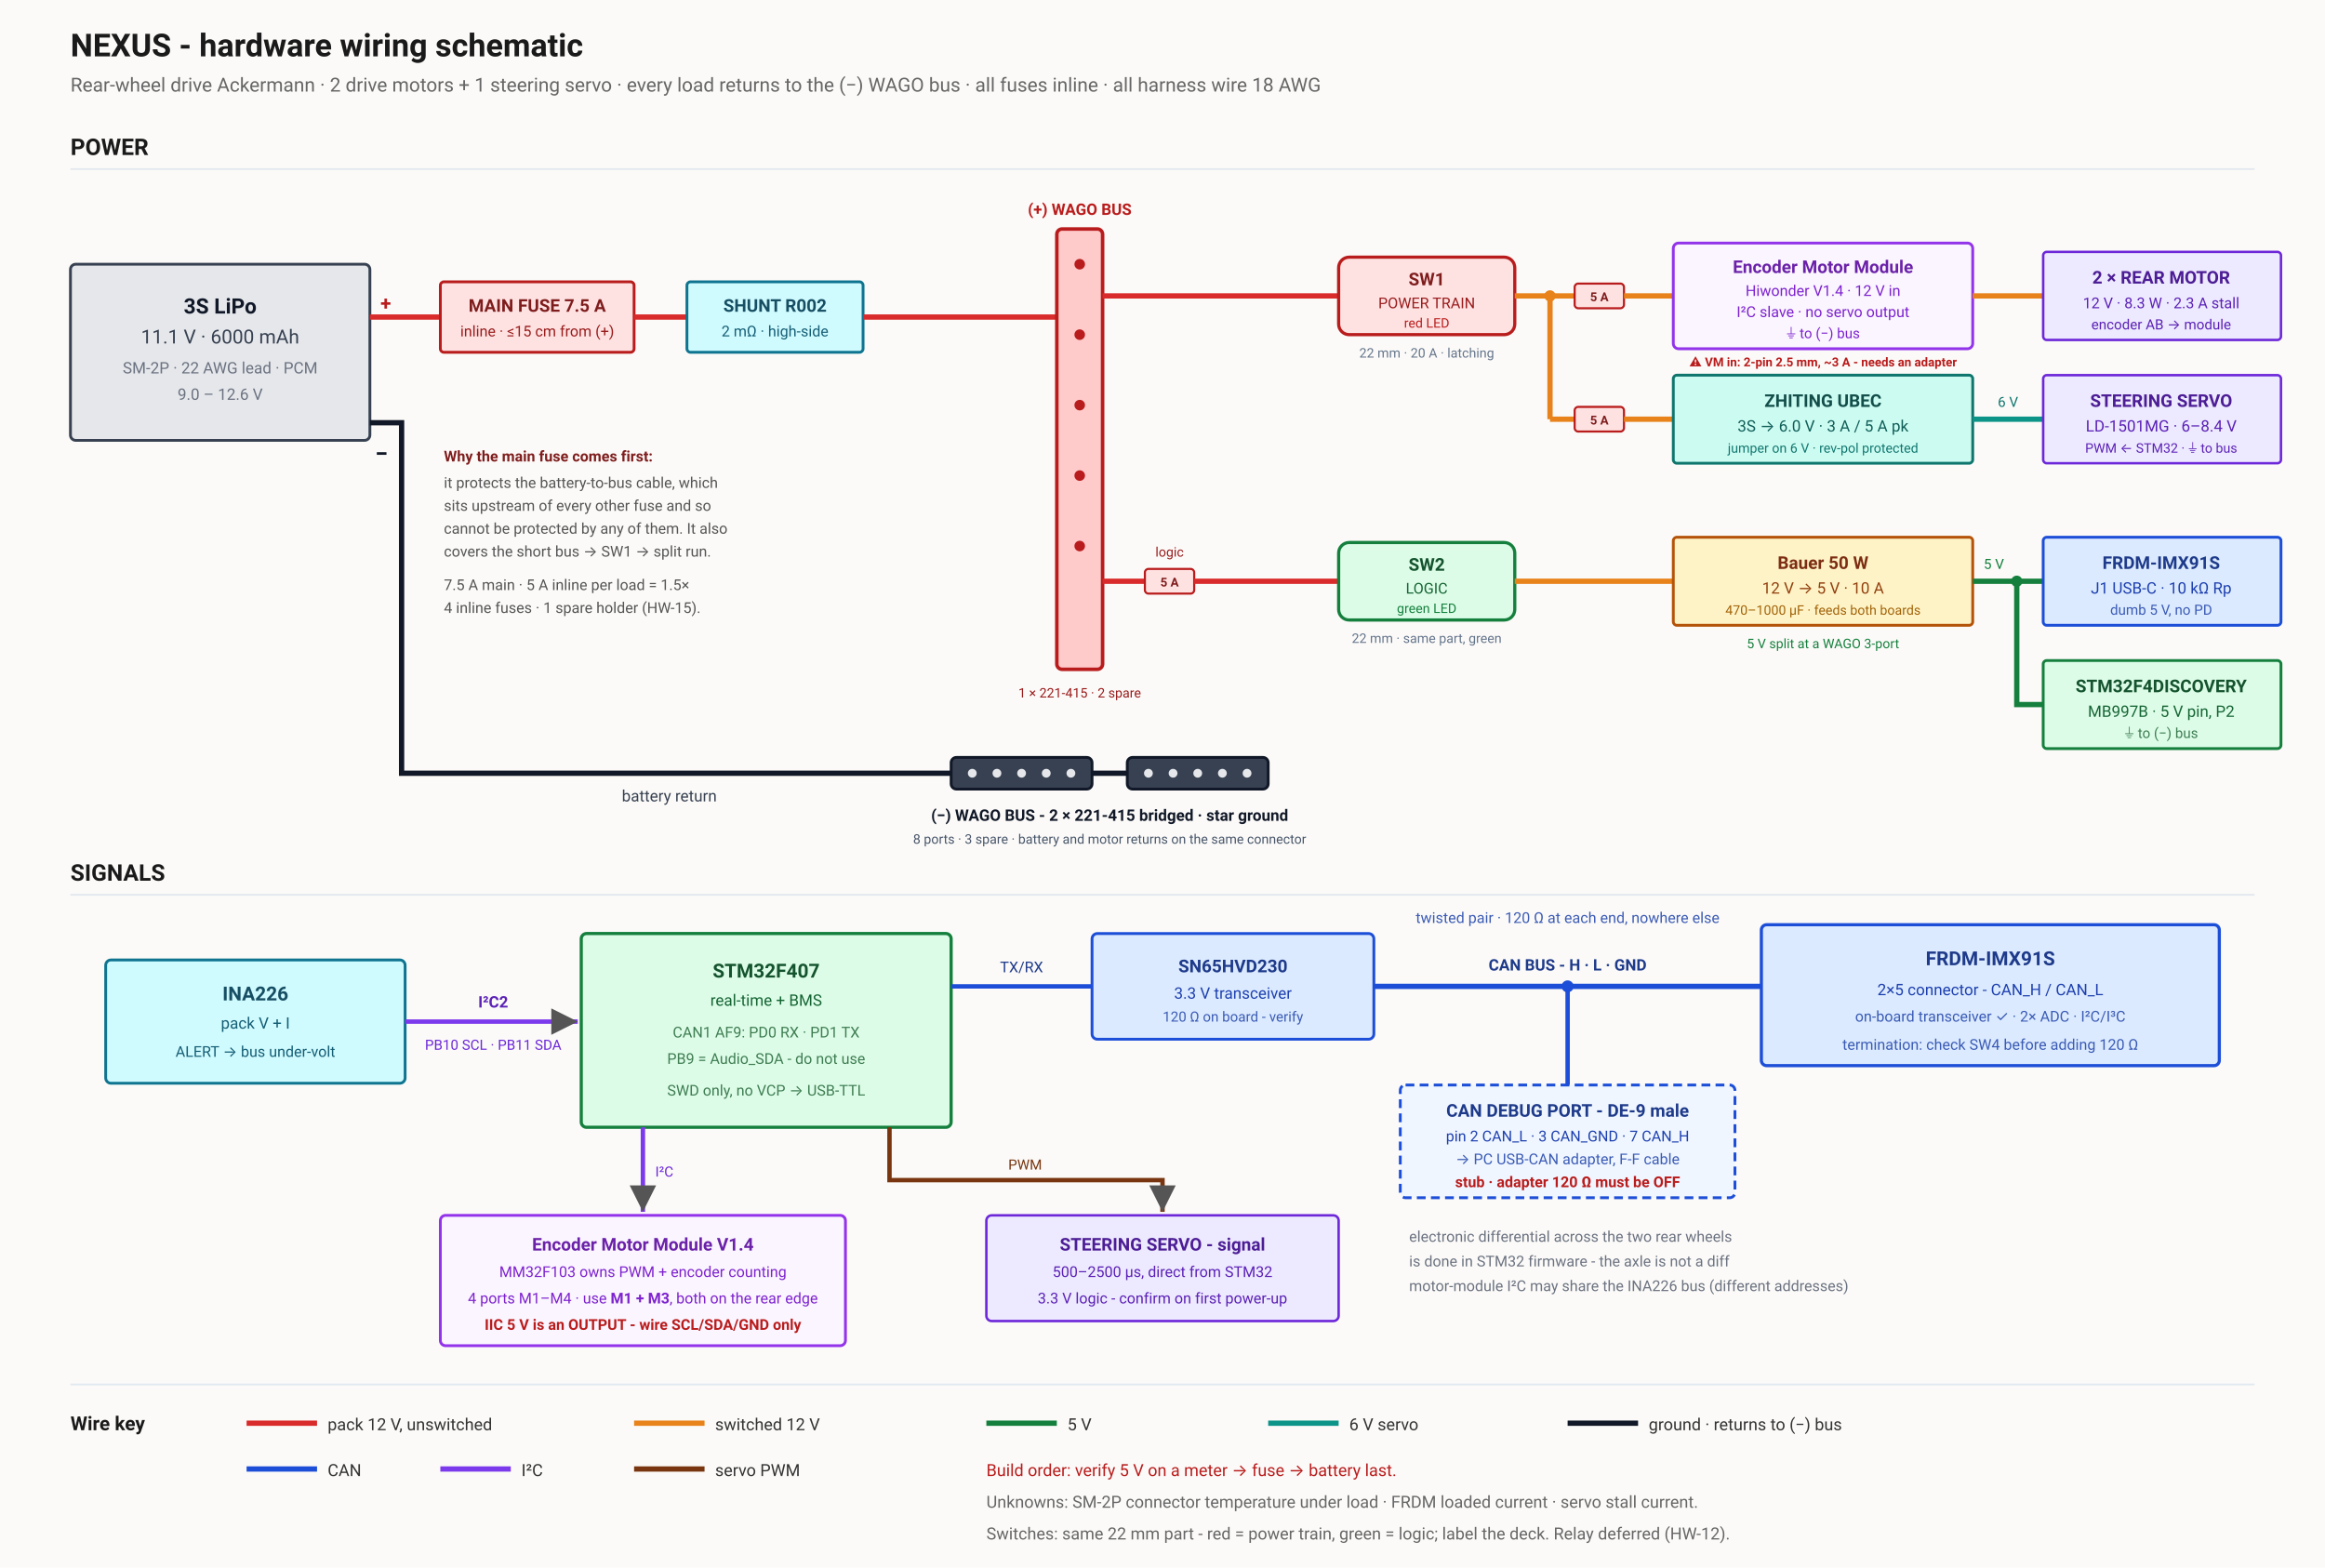
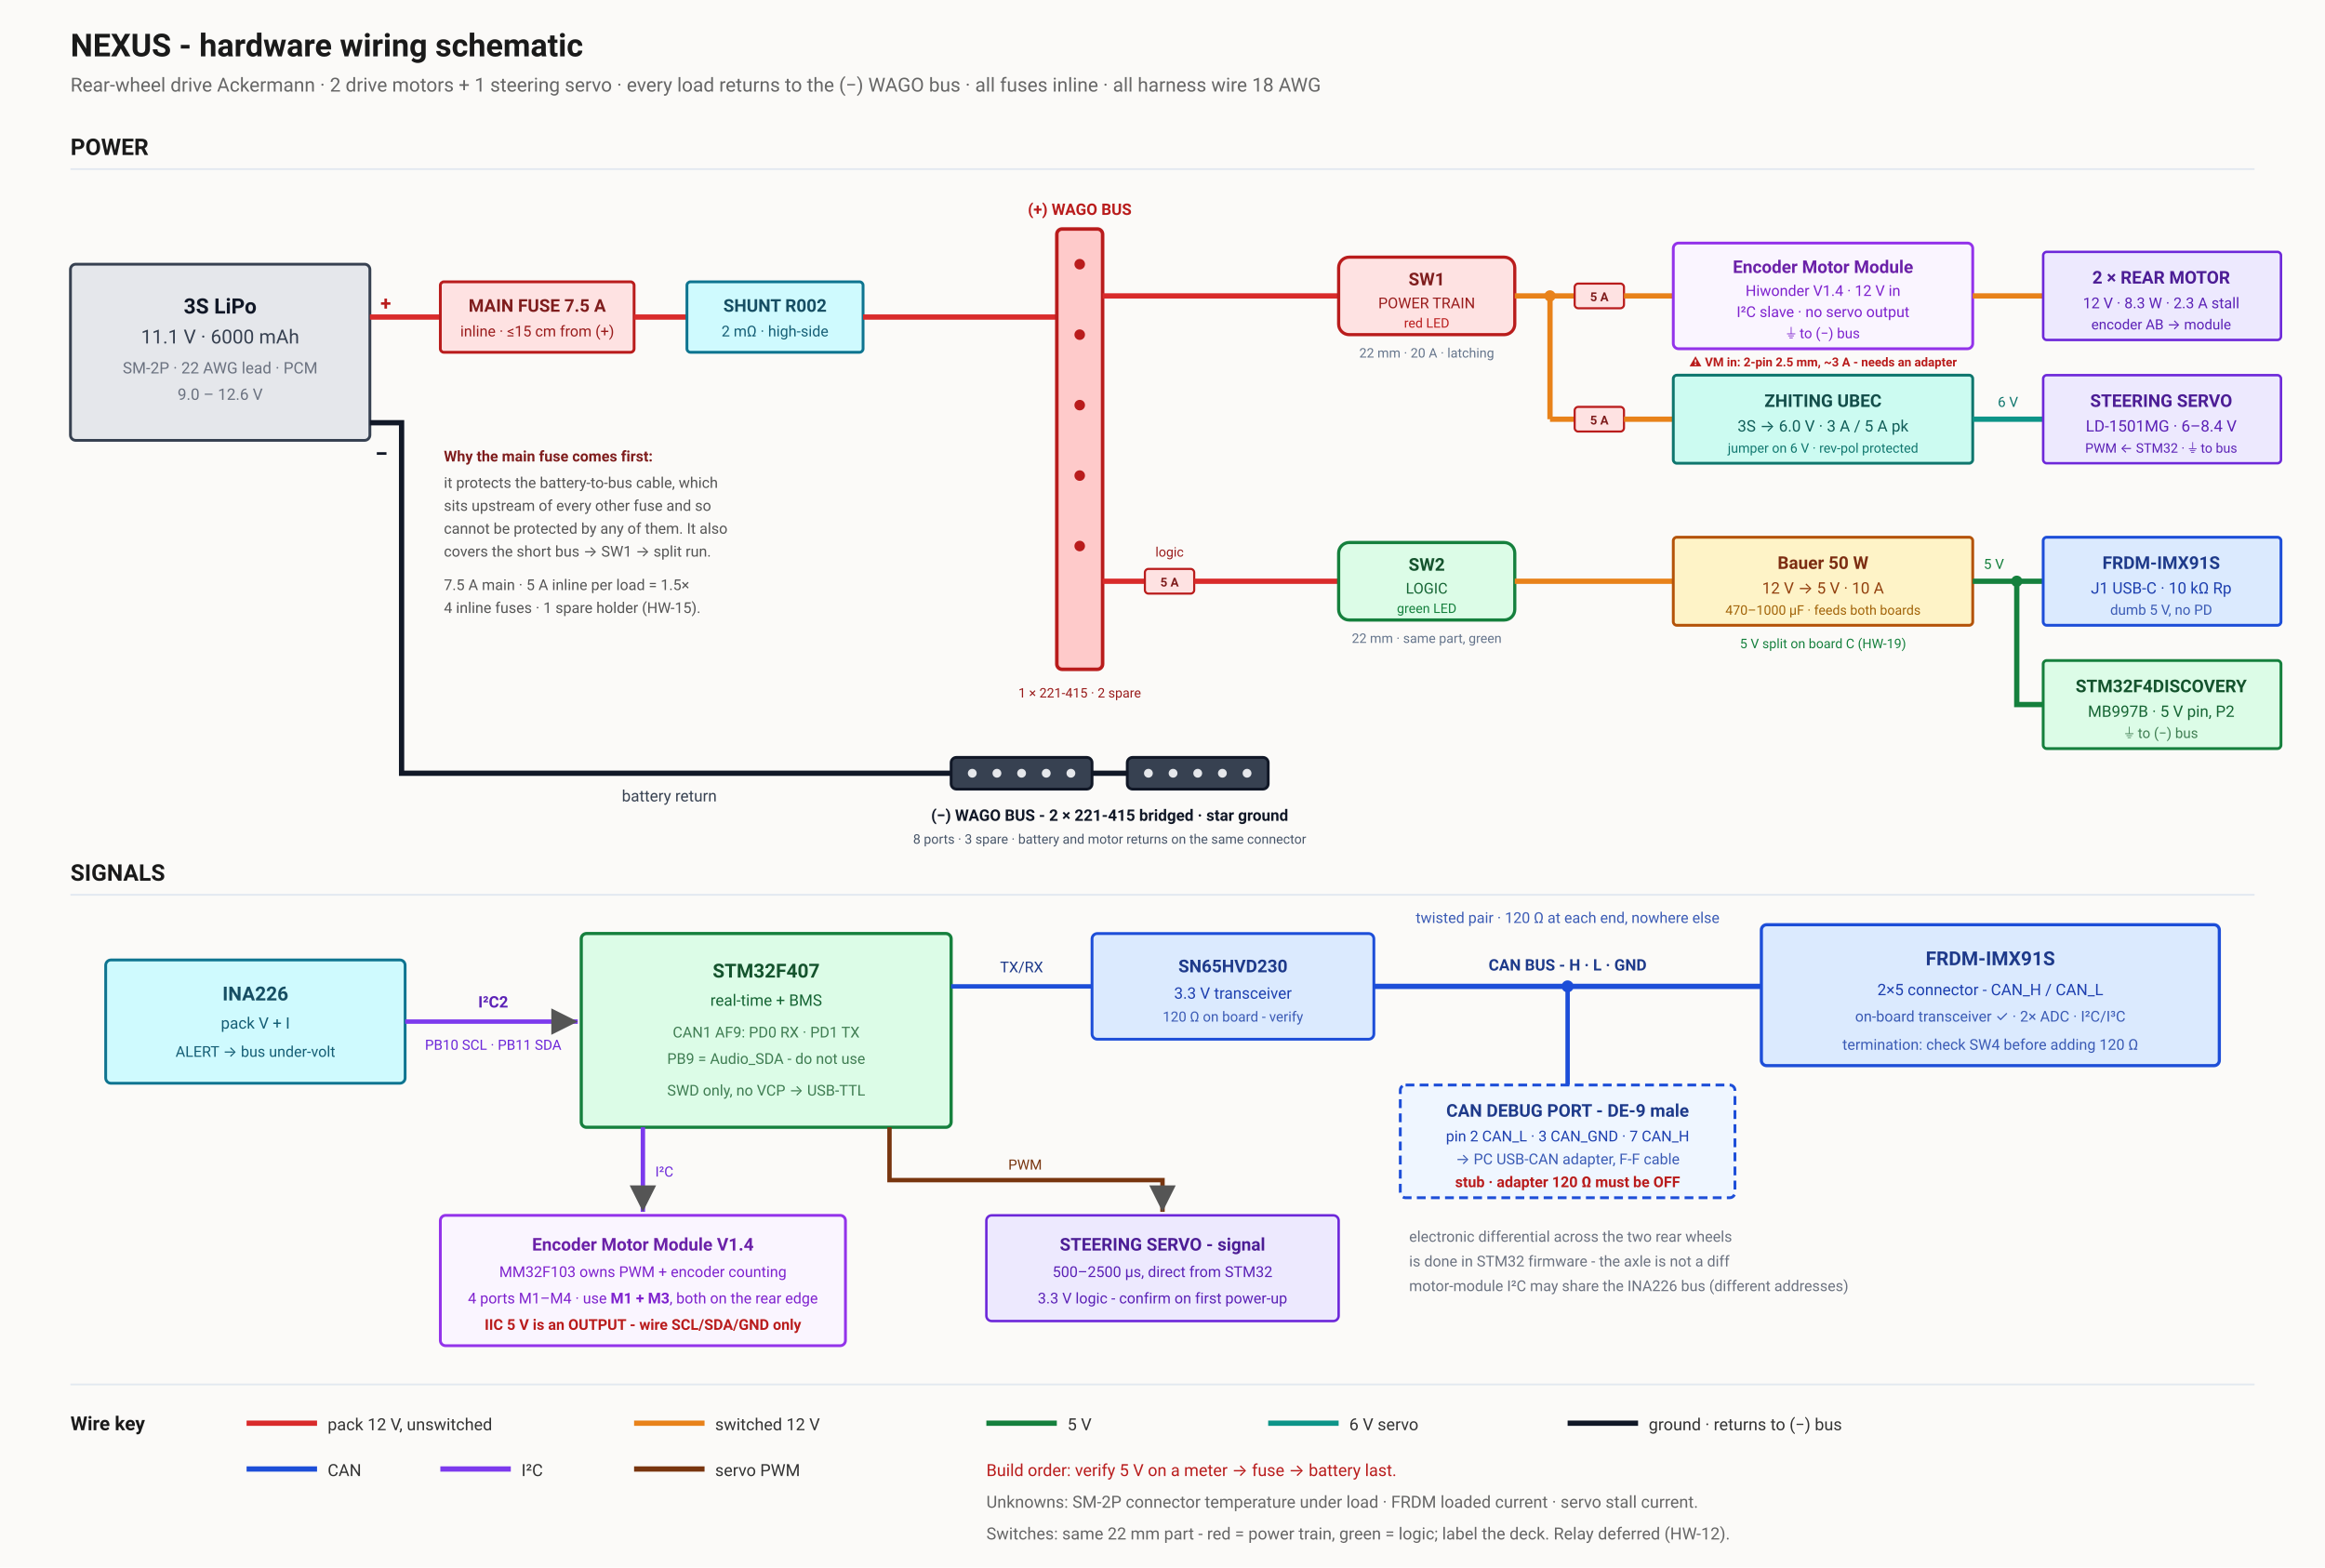
<svg xmlns="http://www.w3.org/2000/svg" width="1320" height="890" viewBox="0 0 1320 890" font-family="system-ui, -apple-system, Segoe UI, Roboto, sans-serif">
  <defs>
    <marker id="a" markerWidth="7" markerHeight="7" refX="6" refY="3" orient="auto">
      <path d="M0,0 L6,3 L0,6 z" fill="#555" />
    </marker>
  </defs>
  <rect width="1320" height="890" fill="#fbfaf8" />
  <text x="40" y="32" font-size="18" font-weight="700" fill="#1a1a1a">NEXUS - hardware wiring schematic</text>
  <text x="40" y="52" font-size="11" fill="#666">Rear-wheel drive Ackermann · 2 drive motors + 1 steering servo · every load returns to the (−) WAGO bus · all fuses inline · all harness wire 18 AWG</text>
  <text x="40" y="88" font-size="13" font-weight="700" fill="#1a1a1a">POWER</text>
  <line x1="40" y1="96" x2="1280" y2="96" stroke="#e2e8f0" />
  <rect x="40" y="150" width="170" height="100" fill="#e5e7eb" stroke="#374151" stroke-width="1.6" rx="3" />
  <text x="125" y="178" font-size="12" font-weight="700" fill="#111827" text-anchor="middle">3S LiPo</text>
  <text x="125" y="195" font-size="11" fill="#374151" text-anchor="middle">11.1 V · 6000 mAh</text>
  <text x="125" y="212" font-size="9" fill="#6b7280" text-anchor="middle">SM-2P · 22 AWG lead · PCM</text>
  <text x="125" y="227" font-size="9" fill="#6b7280" text-anchor="middle">9.0 – 12.6 V</text>
  <text x="216" y="176" font-size="11" font-weight="700" fill="#b91c1c">+</text>
  <text x="213" y="262" font-size="13" font-weight="700" fill="#111827">−</text>
  <line x1="210" y1="180" x2="250" y2="180" stroke="#d92b2b" stroke-width="3" />
  <rect x="250" y="160" width="110" height="40" fill="#fee2e2" stroke="#b91c1c" stroke-width="1.6" rx="2" />
  <text x="305" y="177" font-size="10" font-weight="700" fill="#7f1d1d" text-anchor="middle">MAIN FUSE 7.5 A</text>
  <text x="305" y="191" font-size="8.5" fill="#991b1b" text-anchor="middle">inline · ≤15 cm from (+)</text>
  <line x1="360" y1="180" x2="390" y2="180" stroke="#d92b2b" stroke-width="3" />
  <rect x="390" y="160" width="100" height="40" fill="#cffafe" stroke="#0e7490" stroke-width="1.6" rx="2" />
  <text x="440" y="177" font-size="10" font-weight="700" fill="#164e63" text-anchor="middle">SHUNT R002</text>
  <text x="440" y="191" font-size="8.5" fill="#155e75" text-anchor="middle">2 mΩ · high-side</text>
  <line x1="490" y1="180" x2="600" y2="180" stroke="#d92b2b" stroke-width="3" />
  <text x="613" y="122" font-size="9" font-weight="700" fill="#b91c1c" text-anchor="middle">(+) WAGO BUS</text>
  <rect x="600" y="130" width="26" height="250" fill="#fecaca" stroke="#b91c1c" stroke-width="2" rx="3" />
  <circle cx="613" cy="150" r="3" fill="#b91c1c" />
  <circle cx="613" cy="190" r="3" fill="#b91c1c" />
  <circle cx="613" cy="230" r="3" fill="#b91c1c" />
  <circle cx="613" cy="270" r="3" fill="#b91c1c" />
  <circle cx="613" cy="310" r="3" fill="#b91c1c" />
  <text x="613" y="396" font-size="7.5" fill="#991b1b" text-anchor="middle">1 × 221-415 · 2 spare</text>
  <line x1="626" y1="168" x2="760" y2="168" stroke="#d92b2b" stroke-width="3" />
  <line x1="626" y1="330" x2="650" y2="330" stroke="#d92b2b" stroke-width="3" />
  <rect x="650" y="323" width="28" height="14" fill="#fee2e2" stroke="#b91c1c" stroke-width="1.2" rx="2" />
  <text x="664" y="333" font-size="7" font-weight="700" fill="#7f1d1d" text-anchor="middle">5 A</text>
  <text x="664" y="316" font-size="7.5" fill="#991b1b" text-anchor="middle">logic</text>
  <line x1="678" y1="330" x2="760" y2="330" stroke="#d92b2b" stroke-width="3" />
  <rect x="540" y="430" width="80" height="18" fill="#374151" stroke="#111827" stroke-width="1.6" rx="3" />
  <rect x="640" y="430" width="80" height="18" fill="#374151" stroke="#111827" stroke-width="1.6" rx="3" />
  <line x1="620" y1="439" x2="640" y2="439" stroke="#111827" stroke-width="3" />
  <circle cx="552" cy="439" r="2.5" fill="#e5e7eb" />
  <circle cx="566" cy="439" r="2.5" fill="#e5e7eb" />
  <circle cx="580" cy="439" r="2.5" fill="#e5e7eb" />
  <circle cx="594" cy="439" r="2.5" fill="#e5e7eb" />
  <circle cx="608" cy="439" r="2.5" fill="#e5e7eb" />
  <circle cx="652" cy="439" r="2.5" fill="#e5e7eb" />
  <circle cx="666" cy="439" r="2.5" fill="#e5e7eb" />
  <circle cx="680" cy="439" r="2.5" fill="#e5e7eb" />
  <circle cx="694" cy="439" r="2.5" fill="#e5e7eb" />
  <circle cx="708" cy="439" r="2.5" fill="#e5e7eb" />
  <text x="630" y="466" font-size="9" font-weight="700" fill="#111827" text-anchor="middle">(−) WAGO BUS - 2 × 221-415 bridged · star ground</text>
  <text x="630" y="479" font-size="7.5" fill="#475569" text-anchor="middle">8 ports · 3 spare · battery and motor returns on the same connector</text>
  <path d="M210,240 L228,240 L228,439 L540,439" fill="none" stroke="#111827" stroke-width="3" />
  <text x="380" y="455" font-size="9" fill="#374151" text-anchor="middle">battery return</text>
  <text x="252" y="262" font-size="8.5" font-weight="600" fill="#7f1d1d">Why the main fuse comes first:</text>
  <text x="252" y="277" font-size="8.5" fill="#555">it protects the battery-to-bus cable, which</text>
  <text x="252" y="290" font-size="8.5" fill="#555">sits upstream of every other fuse and so</text>
  <text x="252" y="303" font-size="8.5" fill="#555">cannot be protected by any of them. It also</text>
  <text x="252" y="316" font-size="8.5" fill="#555">covers the short bus → SW1 → split run.</text>
  <text x="252" y="335" font-size="8.5" fill="#555">7.5 A main · 5 A inline per load = 1.5×</text>
  <text x="252" y="348" font-size="8.5" fill="#555">4 inline fuses · 1 spare holder (HW-15).</text>
  <rect x="760" y="146" width="100" height="44" fill="#fee2e2" stroke="#b91c1c" stroke-width="1.8" rx="6" />
  <text x="810" y="162" font-size="10" font-weight="700" fill="#7f1d1d" text-anchor="middle">SW1</text>
  <text x="810" y="175" font-size="8.5" fill="#991b1b" text-anchor="middle">POWER TRAIN</text>
  <text x="810" y="186" font-size="7.5" fill="#b91c1c" text-anchor="middle">red LED</text>
  <text x="810" y="203" font-size="7.5" fill="#64748b" text-anchor="middle">22 mm · 20 A · latching</text>
  <line x1="860" y1="168" x2="894" y2="168" stroke="#e8821a" stroke-width="3" />
  <circle cx="880" cy="168" r="3.2" fill="#e8821a" />
  <line x1="880" y1="168" x2="880" y2="238" stroke="#e8821a" stroke-width="3" />
  <line x1="880" y1="238" x2="894" y2="238" stroke="#e8821a" stroke-width="3" />
  <rect x="894" y="161" width="28" height="14" fill="#fee2e2" stroke="#b91c1c" stroke-width="1.2" rx="2" />
  <text x="908" y="171" font-size="7" font-weight="700" fill="#7f1d1d" text-anchor="middle">5 A</text>
  <line x1="922" y1="168" x2="950" y2="168" stroke="#e8821a" stroke-width="3" />
  <rect x="950" y="138" width="170" height="60" fill="#faf5ff" stroke="#9333ea" stroke-width="1.6" rx="3" />
  <text x="1035" y="155" font-size="10" font-weight="700" fill="#6b21a8" text-anchor="middle">Encoder Motor Module</text>
  <text x="1035" y="168" font-size="8.5" fill="#7e22ce" text-anchor="middle">Hiwonder V1.4 · 12 V in</text>
  <text x="1035" y="180" font-size="8.5" fill="#7e22ce" text-anchor="middle">I²C slave · no servo output</text>
  <text x="1035" y="208" font-size="7" font-weight="700" fill="#b91c1c" text-anchor="middle">⚠ VM in: 2-pin 2.5 mm, ~3 A - needs an adapter</text>
  <text x="1035" y="192" font-size="8" fill="#7e22ce" text-anchor="middle">⏚ to (−) bus</text>
  <line x1="1120" y1="168" x2="1160" y2="168" stroke="#e8821a" stroke-width="3" />
  <rect x="1160" y="143" width="135" height="50" fill="#ede9fe" stroke="#6d28d9" stroke-width="1.4" rx="2" />
  <text x="1227" y="161" font-size="10" font-weight="700" fill="#4c1d95" text-anchor="middle">2 × REAR MOTOR</text>
  <text x="1227" y="175" font-size="8.5" fill="#5b21b6" text-anchor="middle">12 V · 8.3 W · 2.3 A stall</text>
  <text x="1227" y="187" font-size="8" fill="#5b21b6" text-anchor="middle">encoder AB → module</text>
  <rect x="894" y="231" width="28" height="14" fill="#fee2e2" stroke="#b91c1c" stroke-width="1.2" rx="2" />
  <text x="908" y="241" font-size="7" font-weight="700" fill="#7f1d1d" text-anchor="middle">5 A</text>
  <line x1="922" y1="238" x2="950" y2="238" stroke="#e8821a" stroke-width="3" />
  <rect x="950" y="213" width="170" height="50" fill="#ccfbf1" stroke="#0f766e" stroke-width="1.6" rx="2" />
  <text x="1035" y="231" font-size="10" font-weight="700" fill="#134e4a" text-anchor="middle">ZHITING UBEC</text>
  <text x="1035" y="245" font-size="9" fill="#115e59" text-anchor="middle">3S → 6.0 V · 3 A / 5 A pk</text>
  <text x="1035" y="257" font-size="7.5" fill="#0f766e" text-anchor="middle">jumper on 6 V · rev-pol protected</text>
  <line x1="1120" y1="238" x2="1160" y2="238" stroke="#0d9488" stroke-width="3" />
  <text x="1140" y="231" font-size="8" fill="#0f766e" text-anchor="middle">6 V</text>
  <rect x="1160" y="213" width="135" height="50" fill="#ede9fe" stroke="#6d28d9" stroke-width="1.4" rx="2" />
  <text x="1227" y="231" font-size="10" font-weight="700" fill="#4c1d95" text-anchor="middle">STEERING SERVO</text>
  <text x="1227" y="245" font-size="9" fill="#5b21b6" text-anchor="middle">LD-1501MG · 6–8.4 V</text>
  <text x="1227" y="257" font-size="7.5" fill="#5b21b6" text-anchor="middle">PWM ← STM32 · ⏚ to bus</text>
  <rect x="760" y="308" width="100" height="44" fill="#dcfce7" stroke="#15803d" stroke-width="1.8" rx="6" />
  <text x="810" y="324" font-size="10" font-weight="700" fill="#14532d" text-anchor="middle">SW2</text>
  <text x="810" y="337" font-size="8.5" fill="#166534" text-anchor="middle">LOGIC</text>
  <text x="810" y="348" font-size="7.5" fill="#15803d" text-anchor="middle">green LED</text>
  <text x="810" y="365" font-size="7.5" fill="#64748b" text-anchor="middle">22 mm · same part, green</text>
  <line x1="860" y1="330" x2="950" y2="330" stroke="#e8821a" stroke-width="3" />
  <rect x="950" y="305" width="170" height="50" fill="#fef3c7" stroke="#b45309" stroke-width="1.6" rx="2" />
  <text x="1035" y="323" font-size="10" font-weight="700" fill="#7c2d12" text-anchor="middle">Bauer 50 W</text>
  <text x="1035" y="337" font-size="9" fill="#92400e" text-anchor="middle">12 V → 5 V · 10 A</text>
  <text x="1035" y="349" font-size="7.5" fill="#a16207" text-anchor="middle">470–1000 µF · feeds both boards</text>
  <line x1="1120" y1="330" x2="1160" y2="330" stroke="#15803d" stroke-width="3" />
  <circle cx="1145" cy="330" r="3.2" fill="#15803d" />
  <path d="M1145,330 L1145,400 L1160,400" fill="none" stroke="#15803d" stroke-width="3" />
  <text x="1132" y="323" font-size="8" fill="#15803d" text-anchor="middle">5 V</text>
-   <text x="1035" y="368" font-size="7.5" fill="#15803d" text-anchor="middle">5 V split at a WAGO 3-port</text>
+   <text x="1035" y="368" font-size="7.5" fill="#15803d" text-anchor="middle">5 V split on board C (HW-19)</text>
  <rect x="1160" y="305" width="135" height="50" fill="#dbeafe" stroke="#1d4ed8" stroke-width="1.6" rx="2" />
  <text x="1227" y="323" font-size="10" font-weight="700" fill="#1e3a8a" text-anchor="middle">FRDM-IMX91S</text>
  <text x="1227" y="337" font-size="9" fill="#1e40af" text-anchor="middle">J1 USB-C · 10 kΩ Rp</text>
  <text x="1227" y="349" font-size="8" fill="#3b5bb5" text-anchor="middle">dumb 5 V, no PD</text>
  <rect x="1160" y="375" width="135" height="50" fill="#dcfce7" stroke="#15803d" stroke-width="1.6" rx="2" />
  <text x="1227" y="393" font-size="10" font-weight="700" fill="#14532d" text-anchor="middle">STM32F4DISCOVERY</text>
  <text x="1227" y="407" font-size="9" fill="#166534" text-anchor="middle">MB997B · 5 V pin, P2</text>
  <text x="1227" y="419" font-size="8" fill="#3f7d52" text-anchor="middle">⏚ to (−) bus</text>
  <text x="40" y="500" font-size="13" font-weight="700" fill="#1a1a1a">SIGNALS</text>
  <line x1="40" y1="508" x2="1280" y2="508" stroke="#e2e8f0" />
  <rect x="60" y="545" width="170" height="70" fill="#cffafe" stroke="#0e7490" stroke-width="1.6" rx="3" />
  <text x="145" y="568" font-size="11" font-weight="700" fill="#164e63" text-anchor="middle">INA226</text>
  <text x="145" y="584" font-size="9" fill="#155e75" text-anchor="middle">pack V + I</text>
  <text x="145" y="600" font-size="8.5" fill="#155e75" text-anchor="middle">ALERT → bus under-volt</text>
  <line x1="230" y1="580" x2="328" y2="580" stroke="#7c3aed" stroke-width="2.5" marker-end="url(#a)" />
  <text x="280" y="572" font-size="9" font-weight="600" fill="#5b21b6" text-anchor="middle">I²C2</text>
  <text x="280" y="596" font-size="8" fill="#6d28d9" text-anchor="middle">PB10 SCL · PB11 SDA</text>
  <rect x="330" y="530" width="210" height="110" fill="#dcfce7" stroke="#15803d" stroke-width="1.8" rx="3" />
  <text x="435" y="555" font-size="11" font-weight="700" fill="#14532d" text-anchor="middle">STM32F407</text>
  <text x="435" y="571" font-size="9" fill="#166534" text-anchor="middle">real-time + BMS</text>
  <text x="435" y="589" font-size="8.5" fill="#3f7d52" text-anchor="middle">CAN1 AF9: PD0 RX · PD1 TX</text>
  <text x="435" y="604" font-size="8.5" fill="#3f7d52" text-anchor="middle">PB9 = Audio_SDA - do not use</text>
  <text x="435" y="622" font-size="8.5" fill="#3f7d52" text-anchor="middle">SWD only, no VCP → USB-TTL</text>
  <line x1="540" y1="560" x2="620" y2="560" stroke="#1d4ed8" stroke-width="2.5" />
  <text x="580" y="552" font-size="8.5" fill="#1e3a8a" text-anchor="middle">TX/RX</text>
  <rect x="620" y="530" width="160" height="60" fill="#dbeafe" stroke="#1d4ed8" stroke-width="1.6" rx="3" />
  <text x="700" y="552" font-size="10" font-weight="700" fill="#1e3a8a" text-anchor="middle">SN65HVD230</text>
  <text x="700" y="567" font-size="9" fill="#1e40af" text-anchor="middle">3.3 V transceiver</text>
  <text x="700" y="580" font-size="8" fill="#3b5bb5" text-anchor="middle">120 Ω on board - verify</text>
  <line x1="780" y1="560" x2="1000" y2="560" stroke="#1d4ed8" stroke-width="3" />
  <text x="890" y="524" font-size="8.5" fill="#3b5bb5" text-anchor="middle">twisted pair · 120 Ω at each end, nowhere else</text>
  <text x="890" y="551" font-size="9" font-weight="700" fill="#1e3a8a" text-anchor="middle">CAN BUS - H · L · GND</text>
  <rect x="1000" y="525" width="260" height="80" fill="#dbeafe" stroke="#1d4ed8" stroke-width="1.8" rx="3" />
  <text x="1130" y="548" font-size="11" font-weight="700" fill="#1e3a8a" text-anchor="middle">FRDM-IMX91S</text>
  <text x="1130" y="565" font-size="9" fill="#1e40af" text-anchor="middle">2×5 connector - CAN_H / CAN_L</text>
  <text x="1130" y="580" font-size="8.5" fill="#3b5bb5" text-anchor="middle">on-board transceiver ✓ · 2× ADC · I²C/I³C</text>
  <text x="1130" y="596" font-size="8.5" fill="#3b5bb5" text-anchor="middle">termination: check SW4 before adding 120 Ω</text>
  <circle cx="890" cy="560" r="3.4" fill="#1d4ed8" />
  <line x1="890" y1="560" x2="890" y2="616" stroke="#1d4ed8" stroke-width="2.5" />
  <rect x="795" y="616" width="190" height="64" fill="#eff6ff" stroke="#1d4ed8" stroke-width="1.6" stroke-dasharray="5,3" rx="3" />
  <text x="890" y="634" font-size="10" font-weight="700" fill="#1e3a8a" text-anchor="middle">CAN DEBUG PORT - DE-9 male</text>
  <text x="890" y="648" font-size="8.5" fill="#1e40af" text-anchor="middle">pin 2 CAN_L · 3 CAN_GND · 7 CAN_H</text>
  <text x="890" y="661" font-size="8.5" fill="#3b5bb5" text-anchor="middle">→ PC USB-CAN adapter, F-F cable</text>
  <text x="890" y="674" font-size="8.5" font-weight="700" fill="#b91c1c" text-anchor="middle">stub · adapter 120 Ω must be OFF</text>
  <line x1="365" y1="640" x2="365" y2="688" stroke="#7c3aed" stroke-width="2.5" marker-end="url(#a)" />
  <text x="372" y="668" font-size="8" fill="#6d28d9">I²C</text>
  <rect x="250" y="690" width="230" height="74" fill="#faf5ff" stroke="#9333ea" stroke-width="1.6" rx="3" />
  <text x="365" y="710" font-size="10" font-weight="700" fill="#6b21a8" text-anchor="middle">Encoder Motor Module V1.4</text>
  <text x="365" y="725" font-size="8.5" fill="#7e22ce" text-anchor="middle">MM32F103 owns PWM + encoder counting</text>
  <text x="365" y="740" font-size="8.5" fill="#7e22ce" text-anchor="middle">4 ports M1–M4 · use <tspan font-weight="700">M1 + M3</tspan>, both on the rear edge</text>
  <text x="365" y="755" font-size="8.5" font-weight="700" fill="#b91c1c" text-anchor="middle">IIC 5 V is an OUTPUT - wire SCL/SDA/GND only</text>
  <path d="M505,640 L505,670 L660,670 L660,688" fill="none" stroke="#78350f" stroke-width="2.5" marker-end="url(#a)" />
  <text x="582" y="664" font-size="8" fill="#78350f" text-anchor="middle">PWM</text>
  <rect x="560" y="690" width="200" height="60" fill="#ede9fe" stroke="#6d28d9" stroke-width="1.4" rx="3" />
  <text x="660" y="710" font-size="10" font-weight="700" fill="#4c1d95" text-anchor="middle">STEERING SERVO - signal</text>
  <text x="660" y="725" font-size="8.5" fill="#5b21b6" text-anchor="middle">500–2500 µs, direct from STM32</text>
  <text x="660" y="740" font-size="8.5" fill="#5b21b6" text-anchor="middle">3.3 V logic - confirm on first power-up</text>
  <text x="800" y="705" font-size="8.5" fill="#6b7280">electronic differential across the two rear wheels</text>
  <text x="800" y="719" font-size="8.5" fill="#6b7280">is done in STM32 firmware - the axle is not a diff</text>
  <text x="800" y="733" font-size="8.5" fill="#6b7280">motor-module I²C may share the INA226 bus (different addresses)</text>
  <line x1="40" y1="786" x2="1280" y2="786" stroke="#e2e8f0" />
  <text x="40" y="812" font-size="11" font-weight="700" fill="#1a1a1a">Wire key</text>
  <line x1="140" y1="808" x2="180" y2="808" stroke="#d92b2b" stroke-width="3" />
  <text x="186" y="812" font-size="9.5" fill="#333">pack 12 V, unswitched</text>
  <line x1="360" y1="808" x2="400" y2="808" stroke="#e8821a" stroke-width="3" />
  <text x="406" y="812" font-size="9.5" fill="#333">switched 12 V</text>
  <line x1="560" y1="808" x2="600" y2="808" stroke="#15803d" stroke-width="3" />
  <text x="606" y="812" font-size="9.5" fill="#333">5 V</text>
  <line x1="720" y1="808" x2="760" y2="808" stroke="#0d9488" stroke-width="3" />
  <text x="766" y="812" font-size="9.5" fill="#333">6 V servo</text>
  <line x1="890" y1="808" x2="930" y2="808" stroke="#111827" stroke-width="3" />
  <text x="936" y="812" font-size="9.5" fill="#333">ground · returns to (−) bus</text>
  <line x1="140" y1="834" x2="180" y2="834" stroke="#1d4ed8" stroke-width="3" />
  <text x="186" y="838" font-size="9.5" fill="#333">CAN</text>
  <line x1="250" y1="834" x2="290" y2="834" stroke="#7c3aed" stroke-width="3" />
  <text x="296" y="838" font-size="9.5" fill="#333">I²C</text>
  <line x1="360" y1="834" x2="400" y2="834" stroke="#78350f" stroke-width="3" />
  <text x="406" y="838" font-size="9.5" fill="#333">servo PWM</text>
  <text x="560" y="838" font-size="9.5" fill="#b91c1c">Build order: verify 5 V on a meter → fuse → battery last.</text>
  <text x="560" y="856" font-size="9.5" fill="#666">Unknowns: SM-2P connector temperature under load · FRDM loaded current · servo stall current.</text>
  <text x="560" y="874" font-size="9.5" fill="#666">Switches: same 22 mm part - red = power train, green = logic; label the deck. Relay deferred (HW-12).</text>
</svg>
